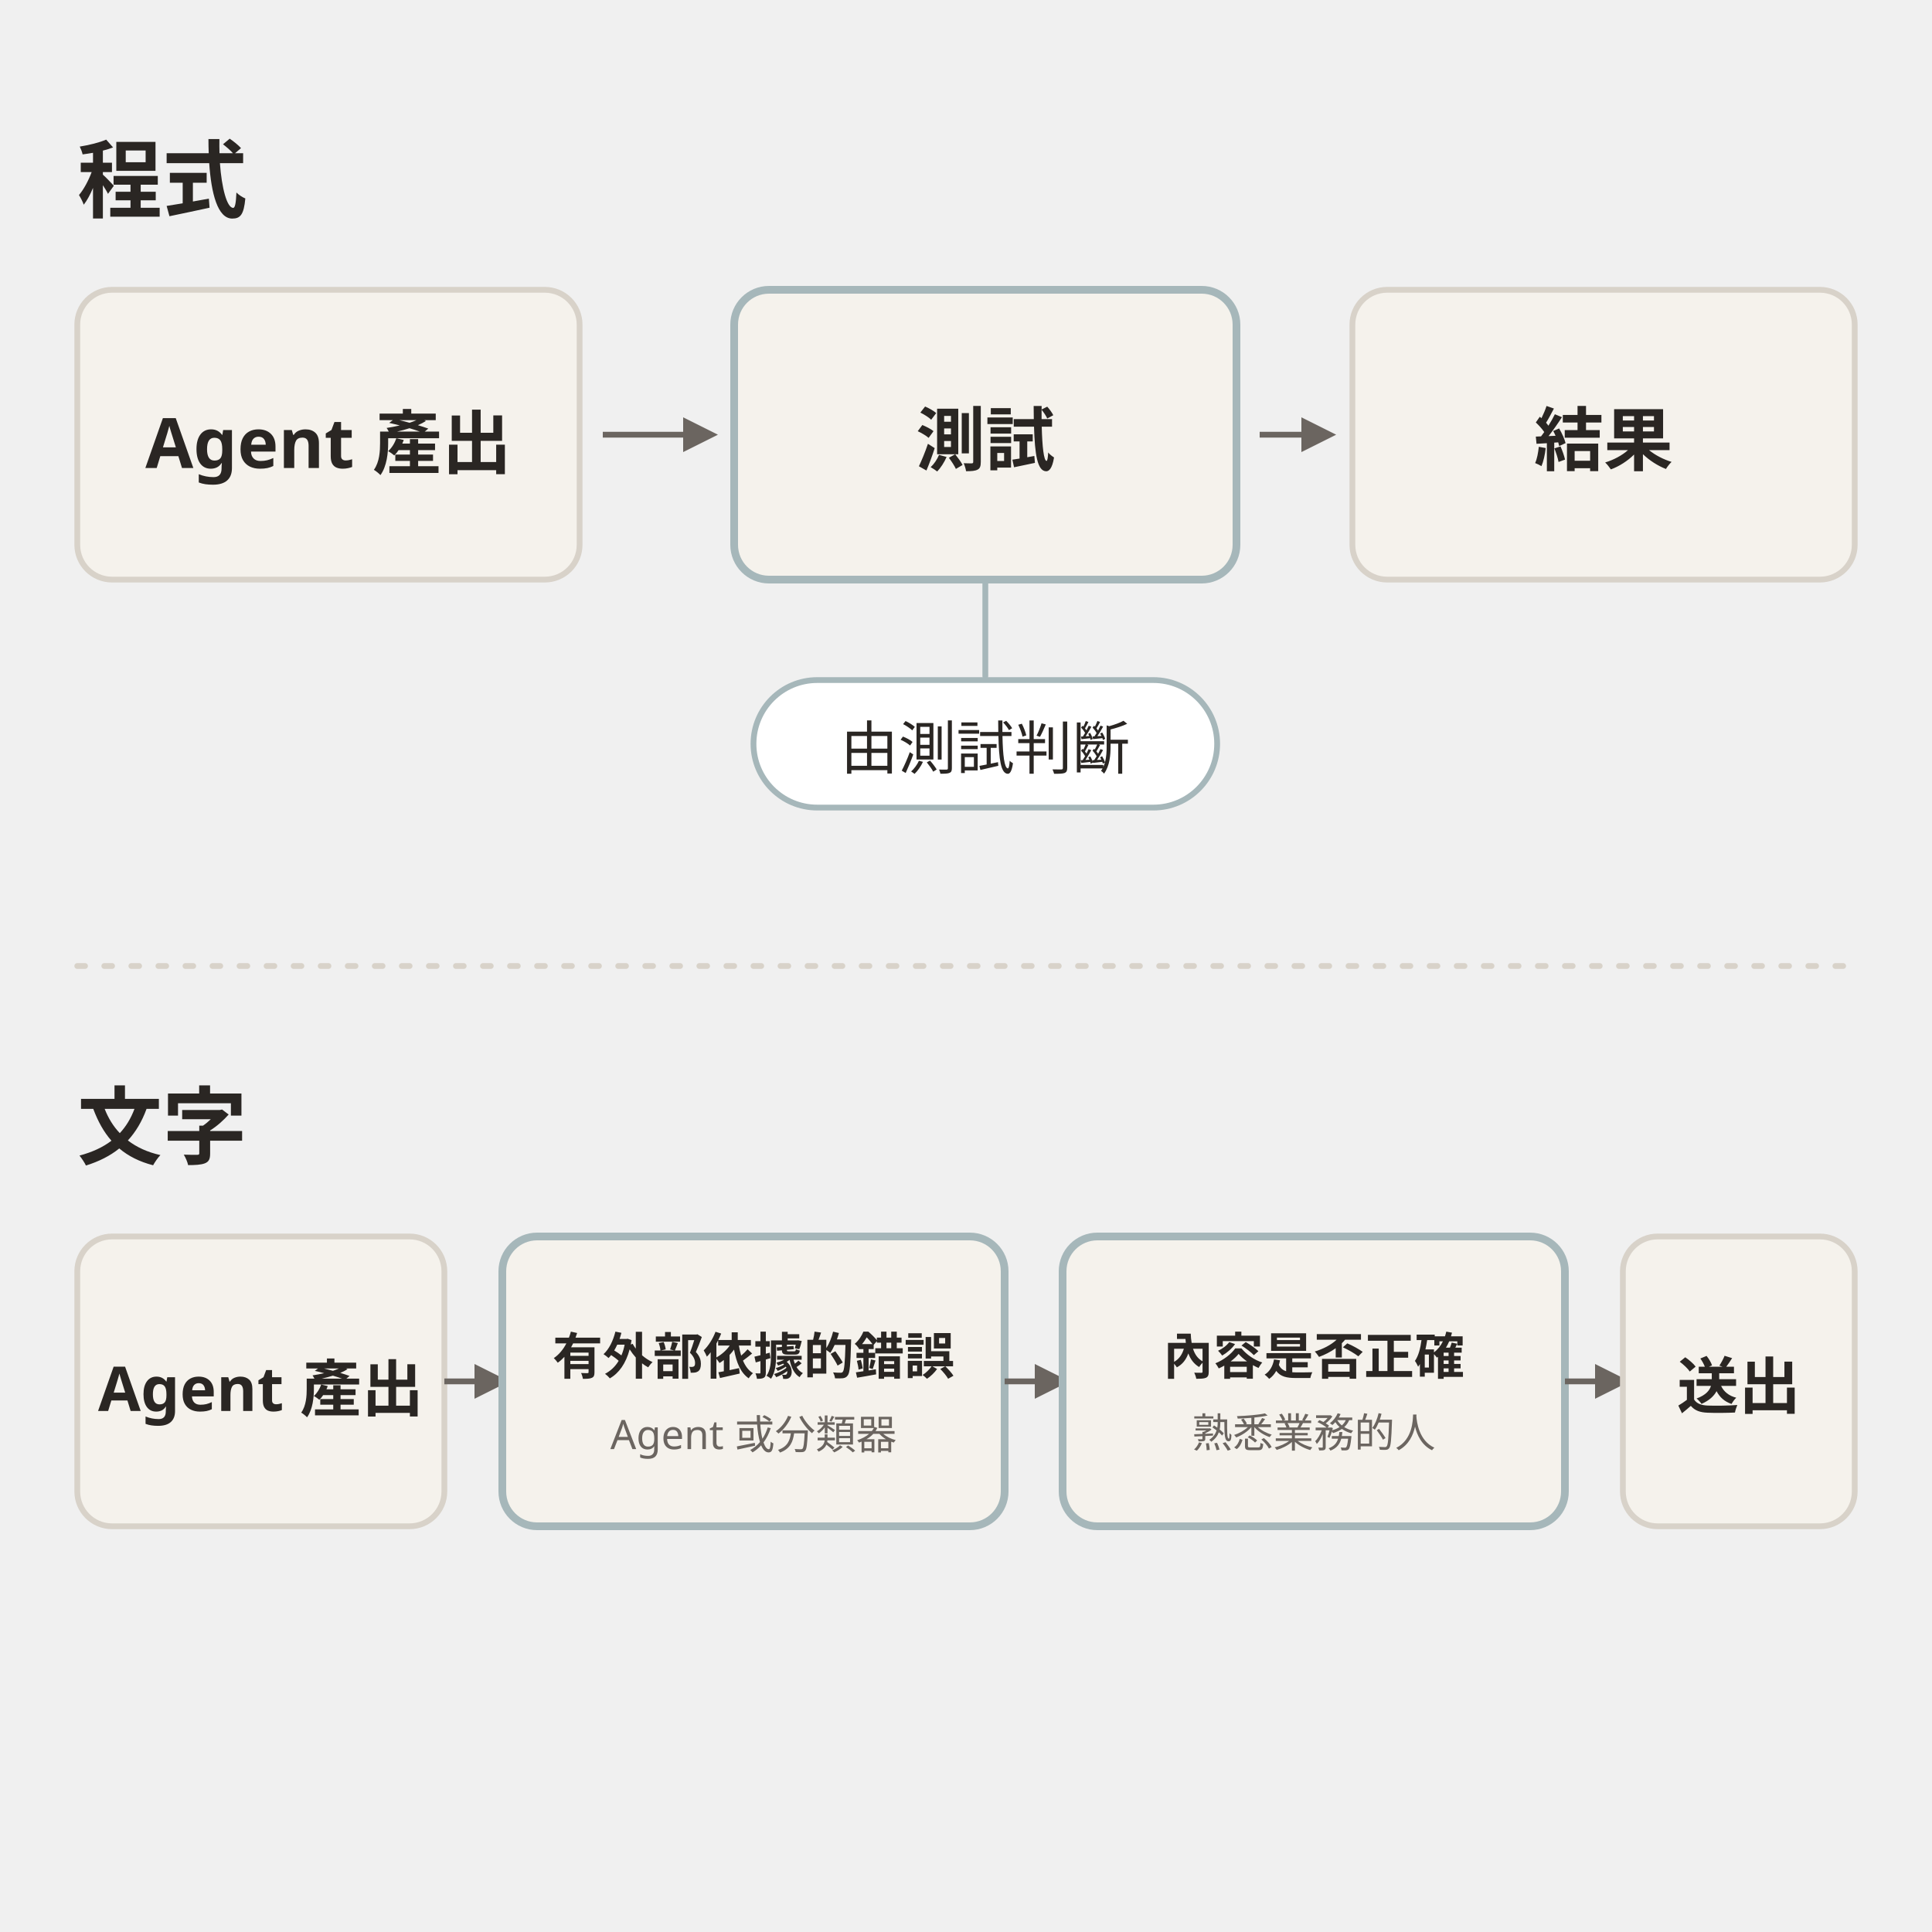
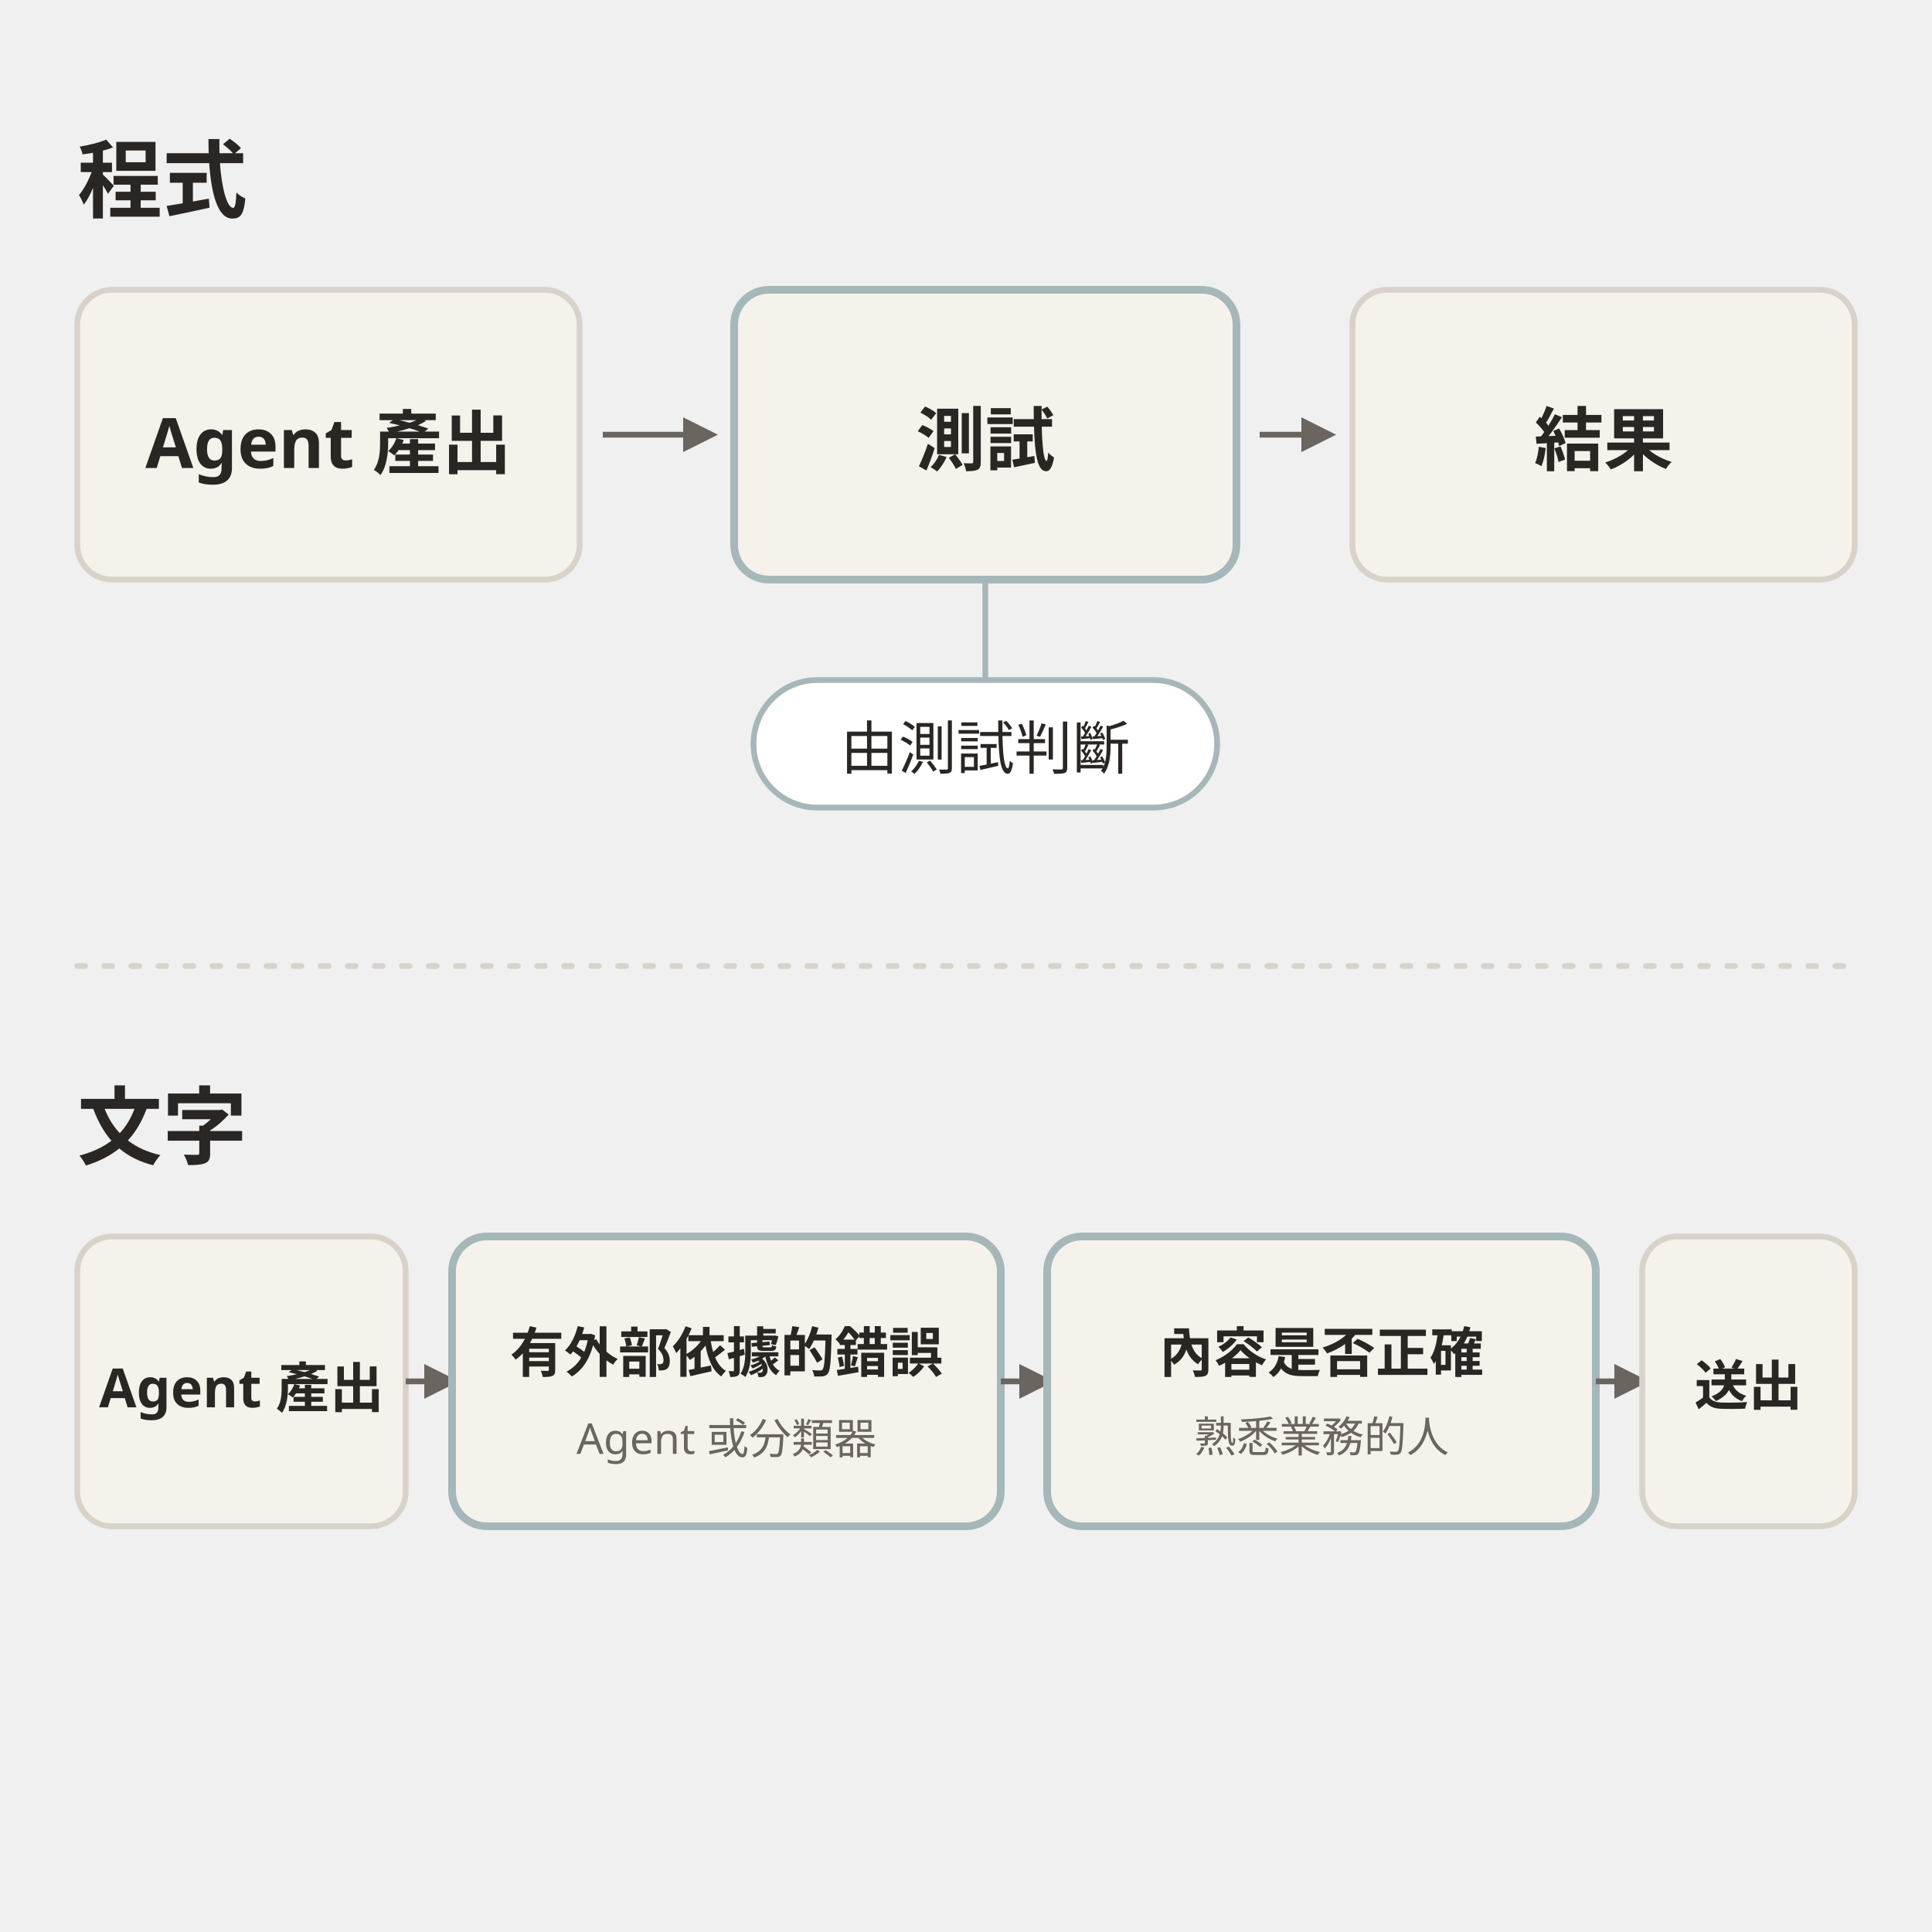
<svg xmlns="http://www.w3.org/2000/svg" viewBox="0 0 1000 1000" width="1000" height="1000" font-family="PingFang TC, Hiragino Sans GB, sans-serif">
  <defs>
    <marker id="ah" viewBox="0 0 10 10" refX="8" refY="5" markerWidth="6" markerHeight="6" orient="auto-start-reverse">
      <path d="M0,0 L10,5 L0,10 z" fill="#6B6560" />
    </marker>
    <marker id="ahT" viewBox="0 0 10 10" refX="8" refY="5" markerWidth="6" markerHeight="6" orient="auto-start-reverse">
      <path d="M0,0 L10,5 L0,10 z" fill="#BE8979" />
    </marker>
  </defs>
  <text x="40" y="90" font-size="44" fill="#2A2623" font-weight="700" text-anchor="start" dominant-baseline="central">程式</text>
  <rect x="40" y="150" width="260" height="150" rx="18" fill="#F5F2EC" stroke="#D8D2C9" stroke-width="3" />
  <text x="170" y="225.0" font-size="36" fill="#2A2623" font-weight="600" text-anchor="middle" dominant-baseline="central">Agent 產出</text>
  <line x1="312" y1="225.0" x2="368" y2="225.0" stroke="#6B6560" stroke-width="3" marker-end="url(#ah)" />
  <rect x="380" y="150" width="260" height="150" rx="18" fill="#F5F2EC" stroke="#A6B7BA" stroke-width="4" />
  <text x="510" y="225.0" font-size="36" fill="#2A2623" font-weight="600" text-anchor="middle" dominant-baseline="central">測試</text>
  <line x1="652" y1="225.0" x2="688" y2="225.0" stroke="#6B6560" stroke-width="3" marker-end="url(#ah)" />
  <rect x="700" y="150" width="260" height="150" rx="18" fill="#F5F2EC" stroke="#D8D2C9" stroke-width="3" />
  <text x="830" y="225.0" font-size="36" fill="#2A2623" font-weight="600" text-anchor="middle" dominant-baseline="central">結果</text>
  <line x1="510" y1="300" x2="510" y2="350" stroke="#A6B7BA" stroke-width="3" stroke-linecap="round" />
  <rect x="390.0" y="352.0" width="240" height="66" rx="33.0" fill="#FFFFFF" stroke="#A6B7BA" stroke-width="3" />
  <text x="510" y="385" font-size="30" fill="#2A2623" font-weight="500" text-anchor="middle" dominant-baseline="central">由測試判斷</text>
  <line x1="40" y1="500" x2="960" y2="500" stroke="#D8D2C9" stroke-width="3" stroke-dasharray="4 10" stroke-linecap="round" />
  <text x="40" y="580" font-size="44" fill="#2A2623" font-weight="700" text-anchor="start" dominant-baseline="central">文字</text>
-   <rect x="40" y="640" width="190" height="150" rx="18" fill="#F5F2EC" stroke="#D8D2C9" stroke-width="3" />
-   <text x="135" y="715.0" font-size="32" fill="#2A2623" font-weight="600" text-anchor="middle" dominant-baseline="central">Agent 產出</text>
-   <line x1="230" y1="715.0" x2="260" y2="715.0" stroke="#6B6560" stroke-width="3" marker-end="url(#ah)" />
-   <rect x="260" y="640" width="260" height="150" rx="18" fill="#F5F2EC" stroke="#A6B7BA" stroke-width="4" />
-   <text x="390" y="700.0" font-size="26" fill="#2A2623" font-weight="600" text-anchor="middle" dominant-baseline="central">有外部依據的錯誤</text>
-   <text x="390" y="740.0" font-size="21" fill="#6B6560" font-weight="500" text-anchor="middle" dominant-baseline="central">Agent 或分類器</text>
-   <line x1="520" y1="715.0" x2="550" y2="715.0" stroke="#6B6560" stroke-width="3" marker-end="url(#ah)" />
-   <rect x="550" y="640" width="260" height="150" rx="18" fill="#F5F2EC" stroke="#A6B7BA" stroke-width="4" />
-   <text x="680" y="700.0" font-size="26" fill="#2A2623" font-weight="600" text-anchor="middle" dominant-baseline="central">內容是否正確</text>
-   <text x="680" y="740.0" font-size="21" fill="#6B6560" font-weight="500" text-anchor="middle" dominant-baseline="central">熟悉業務的人</text>
-   <line x1="810" y1="715.0" x2="840" y2="715.0" stroke="#6B6560" stroke-width="3" marker-end="url(#ah)" />
-   <rect x="840" y="640" width="120" height="150" rx="18" fill="#F5F2EC" stroke="#D8D2C9" stroke-width="3" />
-   <text x="900" y="715.0" font-size="32" fill="#2A2623" font-weight="600" text-anchor="middle" dominant-baseline="central">送出</text>
+   <rect x="40" y="640" width="170" height="150" rx="18" fill="#F5F2EC" stroke="#D8D2C9" stroke-width="3" />
+   <text x="125" y="715" font-size="28" fill="#2A2623" font-weight="600" text-anchor="middle" dominant-baseline="central">Agent 產出</text>
+   <line x1="210" y1="715" x2="234" y2="715" stroke="#6B6560" stroke-width="3" marker-end="url(#ah)" />
+   <rect x="234" y="640" width="284" height="150" rx="18" fill="#F5F2EC" stroke="#A6B7BA" stroke-width="4" />
+   <text x="376" y="698" font-size="28" fill="#2A2623" font-weight="600" text-anchor="middle" dominant-baseline="central">有外部依據的錯誤</text>
+   <text x="376" y="742" font-size="22" fill="#6B6560" font-weight="500" text-anchor="middle" dominant-baseline="central">Agent 或分類器</text>
+   <line x1="518" y1="715" x2="542" y2="715" stroke="#6B6560" stroke-width="3" marker-end="url(#ah)" />
+   <rect x="542" y="640" width="284" height="150" rx="18" fill="#F5F2EC" stroke="#A6B7BA" stroke-width="4" />
+   <text x="684" y="698" font-size="28" fill="#2A2623" font-weight="600" text-anchor="middle" dominant-baseline="central">內容是否正確</text>
+   <text x="684" y="742" font-size="22" fill="#6B6560" font-weight="500" text-anchor="middle" dominant-baseline="central">熟悉業務的人</text>
+   <line x1="826" y1="715" x2="850" y2="715" stroke="#6B6560" stroke-width="3" marker-end="url(#ah)" />
+   <rect x="850" y="640" width="110" height="150" rx="18" fill="#F5F2EC" stroke="#D8D2C9" stroke-width="3" />
+   <text x="905" y="715" font-size="28" fill="#2A2623" font-weight="600" text-anchor="middle" dominant-baseline="central">送出</text>
</svg>
